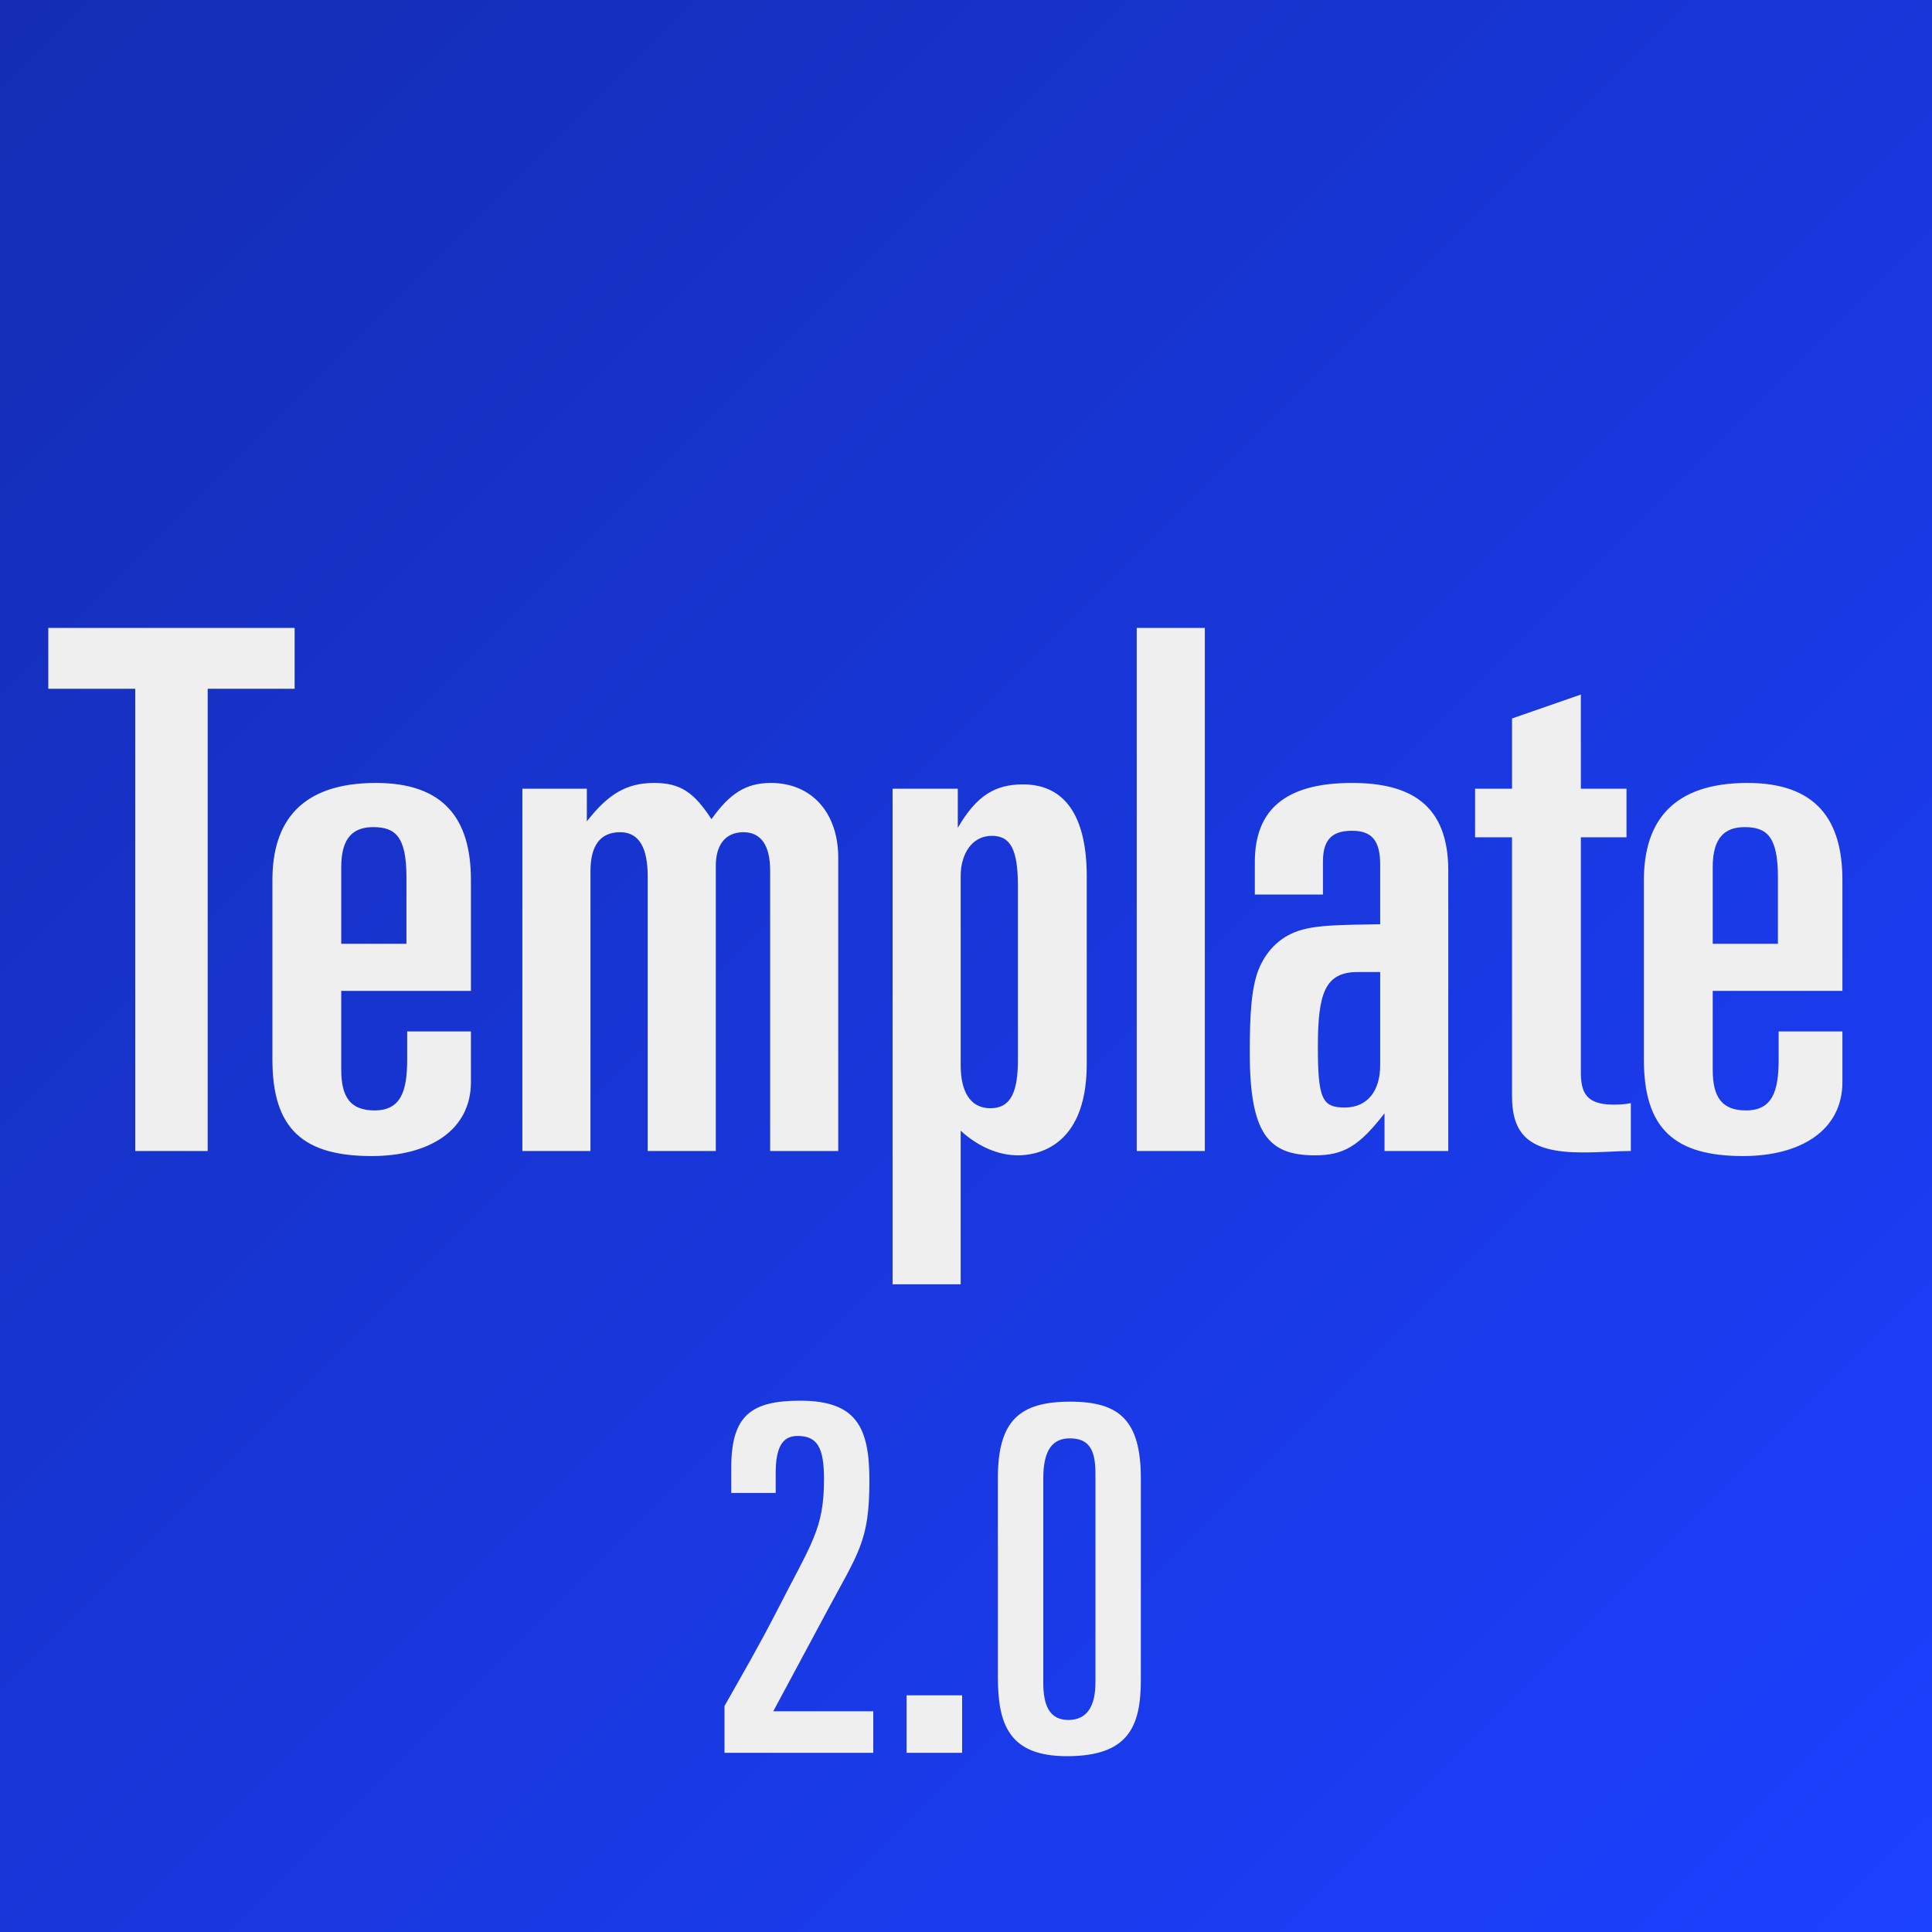
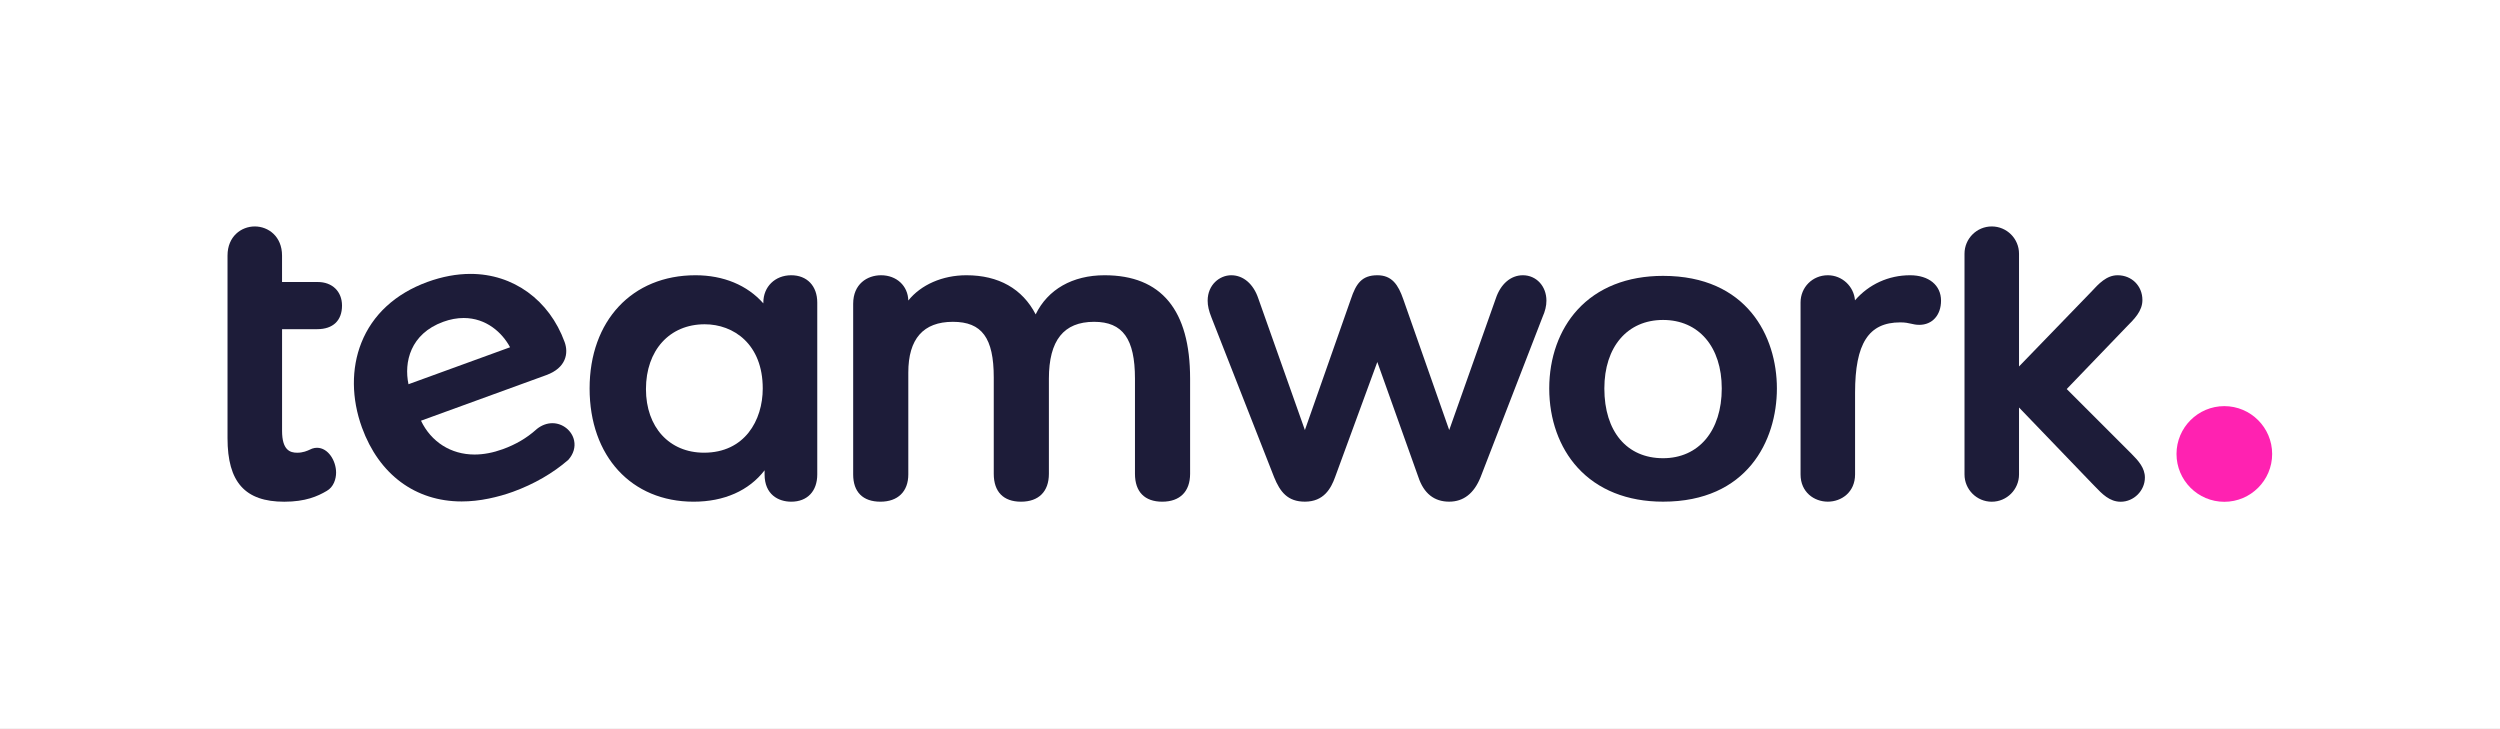
- <svg xmlns="http://www.w3.org/2000/svg" width="144" height="144" viewBox="0 0 144 144">
-   <defs>
-     <linearGradient id="linearGradient-1" x1="0%" x2="99.133%" y1="0%" y2="99.133%">
-       <stop offset="0%" stop-color="#142DB3" />
-       <stop offset="100%" stop-color="#1C40FF" />
-     </linearGradient>
-   </defs>
-   <g id="action" fill="none" fill-rule="evenodd" stroke="none" stroke-width="1">
-     <rect id="Rectangle" width="144" height="144" x="0" y="0" fill="url(#linearGradient-1)" />
-     <g id="actionImage" fill="#EFEFEF" fill-rule="nonzero">
-       <path id="2" d="M59.652,104.4 C56.052,104.4 54.504,105.444 54.504,109.368 L54.504,111.276 L57.816,111.276 L57.816,109.8 C57.816,107.928 58.284,107.028 59.436,107.028 C60.876,107.028 61.416,107.82 61.416,110.232 C61.416,113.976 60.516,114.948 57.816,120.24 C56.52,122.76 55.224,124.992 54,127.152 L54,130.644 L65.088,130.644 L65.088,127.548 L57.636,127.548 L61.596,120.168 C64.008,115.668 64.8,114.876 64.8,110.34 C64.8,106.38 63.828,104.4 59.652,104.4 Z M67.572,126.36 L67.572,130.644 L71.712,130.644 L71.712,126.36 L67.572,126.36 Z M85.032,110.196 C85.032,105.84 83.412,104.472 79.776,104.472 C76.032,104.472 74.376,105.84 74.376,110.16 L74.376,124.992 C74.376,128.52 75.204,130.896 79.524,130.896 C84.096,130.896 85.032,128.7 85.032,125.208 L85.032,110.196 Z M79.74,107.208 C81.072,107.208 81.648,107.928 81.648,109.8 L81.648,125.388 C81.648,127.152 81.036,128.196 79.632,128.196 C78.228,128.196 77.76,127.116 77.76,125.424 L77.76,110.196 C77.76,107.928 78.552,107.208 79.74,107.208 Z" />
-       <path id="Template" d="M28.026,58.356 C33.102,58.356 35.1,61.056 35.1,65.592 L35.1,73.854 L25.434,73.854 L25.434,79.74 C25.434,81.792 26.136,82.764 27.918,82.764 C29.862,82.764 30.348,81.36 30.348,78.984 L30.348,76.878 L35.1,76.878 L35.1,80.658 C35.1,84.222 32.022,86.166 27.702,86.166 C22.626,86.166 20.304,84.168 20.304,78.984 L20.304,65.592 C20.304,61.218 22.464,58.356 28.026,58.356 Z M21.96,46.8 L21.96,51.336 L15.48,51.336 L15.48,85.788 L10.08,85.788 L10.08,51.336 L3.6,51.336 L3.6,46.8 L21.96,46.8 Z M27.81,61.65 C26.406,61.65 25.434,62.352 25.434,64.62 L25.434,70.344 L30.294,70.344 L30.294,65.376 C30.294,62.298 29.43,61.65 27.81,61.65 Z M53.028,61.056 C51.732,59.058 50.706,58.356 48.762,58.356 C46.656,58.356 45.306,59.22 43.74,61.218 L43.74,58.788 L38.934,58.788 L38.934,85.788 L44.01,85.788 L44.01,64.944 C44.01,63.054 44.712,62.028 46.224,62.028 C47.682,62.028 48.276,63.27 48.276,65.322 L48.276,85.788 L53.352,85.788 L53.352,64.512 C53.352,63 54.054,62.028 55.404,62.028 C56.754,62.028 57.402,63.054 57.402,64.89 L57.402,85.788 L62.478,85.788 L62.478,63.918 C62.478,60.624 60.534,58.356 57.456,58.356 C55.566,58.356 54.378,59.166 53.028,61.056 Z M71.388,58.788 L66.528,58.788 L66.528,95.724 L71.604,95.724 L71.604,84.276 C72.9,85.464 74.412,86.112 75.87,86.112 C76.842,86.112 81,85.842 81,79.308 L81,65.322 C81,61.002 79.488,58.464 76.248,58.464 C74.196,58.464 72.792,59.274 71.388,61.704 L71.388,58.788 Z M73.926,62.298 C75.33,62.298 75.87,63.324 75.87,66.078 L75.87,78.984 C75.87,81.306 75.384,82.602 73.818,82.602 C72.252,82.602 71.604,81.252 71.604,79.416 L71.604,65.268 C71.604,63.702 72.414,62.298 73.926,62.298 Z M84.726,46.8 L84.726,85.788 L89.802,85.788 L89.802,46.8 L84.726,46.8 Z M100.764,58.356 C95.742,58.356 93.528,60.408 93.528,64.242 L93.528,66.672 L98.604,66.672 L98.604,64.242 C98.604,62.73 99.144,61.92 100.764,61.92 C102.276,61.92 102.87,62.676 102.87,64.458 L102.87,68.886 C99.9,68.94 98.28,68.94 96.984,69.318 C95.634,69.696 94.446,70.668 93.798,72.288 C93.258,73.692 93.15,75.69 93.15,78.444 C93.15,84.546 94.554,86.112 98.01,86.112 C100.17,86.112 101.304,85.41 103.194,82.98 L103.194,85.788 L107.946,85.788 L107.946,64.89 C107.946,59.976 105.138,58.356 100.764,58.356 Z M98.226,78.012 C98.226,74.016 98.766,72.45 101.196,72.45 L102.87,72.45 L102.87,79.416 C102.87,81.198 102.006,82.548 100.224,82.548 C98.55,82.548 98.226,81.9 98.226,78.012 Z M117.828,51.768 L112.698,53.55 L112.698,58.788 L109.944,58.788 L109.944,62.406 L112.698,62.406 L112.698,81.684 C112.698,84.546 113.94,85.896 117.936,85.896 C119.556,85.896 120.474,85.788 121.554,85.788 L121.554,82.224 C121.014,82.332 120.528,82.332 120.258,82.332 C118.206,82.332 117.828,81.414 117.828,79.902 L117.828,62.406 L121.23,62.406 L121.23,58.788 L117.828,58.788 L117.828,51.768 Z M137.322,73.854 L137.322,65.592 C137.322,61.056 135.324,58.356 130.248,58.356 C124.686,58.356 122.526,61.218 122.526,65.592 L122.526,78.984 C122.526,84.168 124.848,86.166 129.924,86.166 C134.244,86.166 137.322,84.222 137.322,80.658 L137.322,76.878 L132.57,76.878 L132.57,78.984 C132.57,81.36 132.084,82.764 130.14,82.764 C128.358,82.764 127.656,81.792 127.656,79.74 L127.656,73.854 L137.322,73.854 Z M127.656,70.344 L127.656,64.62 C127.656,62.352 128.628,61.65 130.032,61.65 C131.652,61.65 132.516,62.298 132.516,65.376 L132.516,70.344 L127.656,70.344 Z" />
-     </g>
+ <svg xmlns="http://www.w3.org/2000/svg" version="1.1" id="Layer_1" x="0px" y="0px" viewBox="0 0 924.52 269.3" style="enable-background:new 0 0 924.52 269.3;" xml:space="preserve">
+   <style type="text/css">
+ 	.st0{fill:#FFFFFF;}
+ 	.st1{fill:#1D1C39;}
+ 	.st2{fill:#FF22B1;}
+ </style>
+   <rect id="guide_plate_4_" class="st0" width="924.52" height="269.3" />
+   <g id="logo">
+     <path class="st1" d="M117.31,121.73c5.83,0,9.17-3.18,9.17-8.72c0-5.22-3.6-8.72-8.95-8.72h-13.23V94.5   c0-7.06-5.07-10.76-10.08-10.76c-5.01,0-10.08,3.7-10.08,10.76v67.56c0,16.24,6.47,23.48,20.98,23.48c7.86,0,12.36-2.02,15.7-3.99   c2.56-1.42,3.47-4.43,3.47-6.78c0-4.34-2.91-9.18-7.07-9.18c-0.58,0-1.16,0.1-1.79,0.31c-0.22,0.09-0.46,0.2-0.74,0.33   c-1.1,0.5-2.6,1.19-4.8,1.19c-2.6,0-5.58-0.92-5.58-8.08v-37.6H117.31z" />
+     <path class="st1" d="M204.28,156.5c-1.99,0-3.97,0.73-5.71,2.11l-0.28,0.25c-3.52,3.14-7.57,5.52-12.37,7.26   c-3.59,1.3-7.1,1.97-10.44,1.97c-8.71,0-16.04-4.66-19.79-12.51l46.35-16.87c7.3-2.66,8.28-8.06,6.76-12.22   c-5.66-15.54-18.99-25.2-34.79-25.2c-5.15,0-10.51,1-15.92,2.97c-11.88,4.33-20.35,12.12-24.48,22.56   c-3.74,9.45-3.65,20.57,0.25,31.3c6.32,17.37,19.76,27.32,36.88,27.32c3.24,0,6.63-0.36,10.09-1.08c3.13-0.65,6.03-1.47,8.88-2.5   c7.75-2.82,14.82-6.89,20.42-11.78l0.05-0.04l0.04-0.05c1.86-2.11,2.6-4.62,2.09-7.07C211.55,159.26,208.1,156.5,204.28,156.5z    M163.93,119c2.55-0.93,5.09-1.4,7.54-1.4c8.39,0,14.25,5.42,17.16,10.82l-37.57,13.67C149.35,133.97,151.71,123.45,163.93,119z" />
+     <path class="st1" d="M292.6,101.79c-5.97,0-10.31,4.24-10.31,10.08v0.32c-5.94-6.73-14.74-10.4-25.11-10.4   c-23.41,0-39.14,16.83-39.14,41.87s15.46,41.87,38.46,41.87c11.28,0,20.47-4.09,26.25-11.61v1.53c0,7.43,5.09,10.08,9.85,10.08   c5.94,0,9.63-3.86,9.63-10.08v-63.57C302.23,105.75,298.45,101.79,292.6,101.79z M282.07,143.66c0,11.82-6.71,23.75-21.71,23.75   c-12.85,0-21.48-9.45-21.48-23.52c0-14.34,8.72-23.97,21.71-23.97C271.28,119.91,282.07,127.26,282.07,143.66z" />
+     <path class="st1" d="M408.47,101.79c-11.84,0-21,5.24-25.47,14.47c-4.9-9.48-13.71-14.47-25.62-14.47   c-8.86,0-16.79,3.51-21.48,9.34c-0.14-5.43-4.34-9.34-10.08-9.34c-5.13,0-10.31,3.26-10.31,10.54v63.12   c0,6.5,3.58,10.08,10.08,10.08c6.46,0,10.31-3.77,10.31-10.08v-37.69c0-12.44,5.54-18.75,16.48-18.75   c10.74,0,15.12,5.96,15.12,20.57v35.64c0,6.65,3.58,10.31,10.08,10.31c6.55,0,10.31-3.76,10.31-10.31v-35.19   c0-14.15,5.47-21.02,16.71-21.02c10.6,0,15.12,6.29,15.12,21.02v35.19c0,6.65,3.58,10.31,10.08,10.31   c6.55,0,10.31-3.76,10.31-10.31v-35.19C440.12,114.66,429.47,101.79,408.47,101.79z" />
+     <path class="st1" d="M563.17,101.79c-4.48,0-8.23,3.23-10.02,8.61l-17.22,48.64l-17-48.41c-1.84-5.31-4.18-8.84-9.57-8.84   c-5.76,0-7.89,3.11-9.8,8.84l-17,48.41l-17.21-48.62c-1.8-5.4-5.55-8.63-10.03-8.63c-4.29,0-8.72,3.52-8.72,9.4   c0,1.88,0.43,3.76,1.43,6.27l23.16,59.04c2.21,5.42,5,9.02,11.37,9.02c6.97,0,9.63-4.84,11.16-9.06l15.62-42.59l15.18,42.56   c2.01,6.03,5.84,9.09,11.39,9.09c5.3,0,9.2-3.04,11.61-9.04l22.91-59.21c0.99-2.23,1.45-4.16,1.45-6.08   C571.89,105.83,568.14,101.79,563.17,101.79z" />
+     <path class="st1" d="M615.01,102.02c-13.22,0-24.18,4.34-31.67,12.56c-6.72,7.36-10.42,17.69-10.42,29.08   c0,11.41,3.7,21.78,10.42,29.19c7.51,8.29,18.46,12.67,31.68,12.67c31.07,0,42.09-22.55,42.09-41.87   C657.11,124.45,646.08,102.02,615.01,102.02z M615.01,169.45c-13.39,0-21.71-9.88-21.71-25.79c0-15.39,8.52-25.34,21.71-25.34   s21.71,9.95,21.71,25.34C636.72,159.33,628.2,169.45,615.01,169.45z" />
+     <path class="st1" d="M706.36,101.79c-7.95,0-15.23,3.34-20.37,9.27c-0.42-5.18-4.76-9.27-10.05-9.27   c-5.65,0-10.08,4.43-10.08,10.08v63.57c0,6.62,5.07,10.08,10.08,10.08c5.01,0,10.08-3.46,10.08-10.08v-30.2   c0-18.24,5-26.02,16.71-26.02c1.87,0,2.95,0.25,4,0.49c0.92,0.21,1.8,0.42,3.04,0.42c4.81,0,8.04-3.6,8.04-8.95   C717.8,105.48,713.31,101.79,706.36,101.79z" />
+     <path class="st1" d="M764.29,143.87l22.03-22.91c3.06-3.07,5.96-5.96,5.96-10c0-5.23-3.94-9.17-9.17-9.17c-4.1,0-7,3.14-9.81,6.19   l-26.65,27.54v-41.7c0-5.56-4.52-10.08-10.08-10.08c-5.56,0-10.08,4.52-10.08,10.08v81.64c0,5.56,4.52,10.08,10.08,10.08   c5.56,0,10.08-4.52,10.08-10.08v-24.76l26.67,27.74c0.47,0.47,0.93,0.95,1.39,1.43c2.67,2.79,5.44,5.68,9.54,5.68   c4.85,0,8.95-4.1,8.95-8.95c0-3.52-2.39-6.21-4.83-8.65L764.29,143.87z" />
+     <path class="st2" d="M822.57,150.19c-9.75,0-17.68,7.93-17.68,17.69s7.93,17.69,17.68,17.69c9.75,0,17.69-7.93,17.69-17.69   S832.32,150.19,822.57,150.19z" />
  </g>
</svg>
